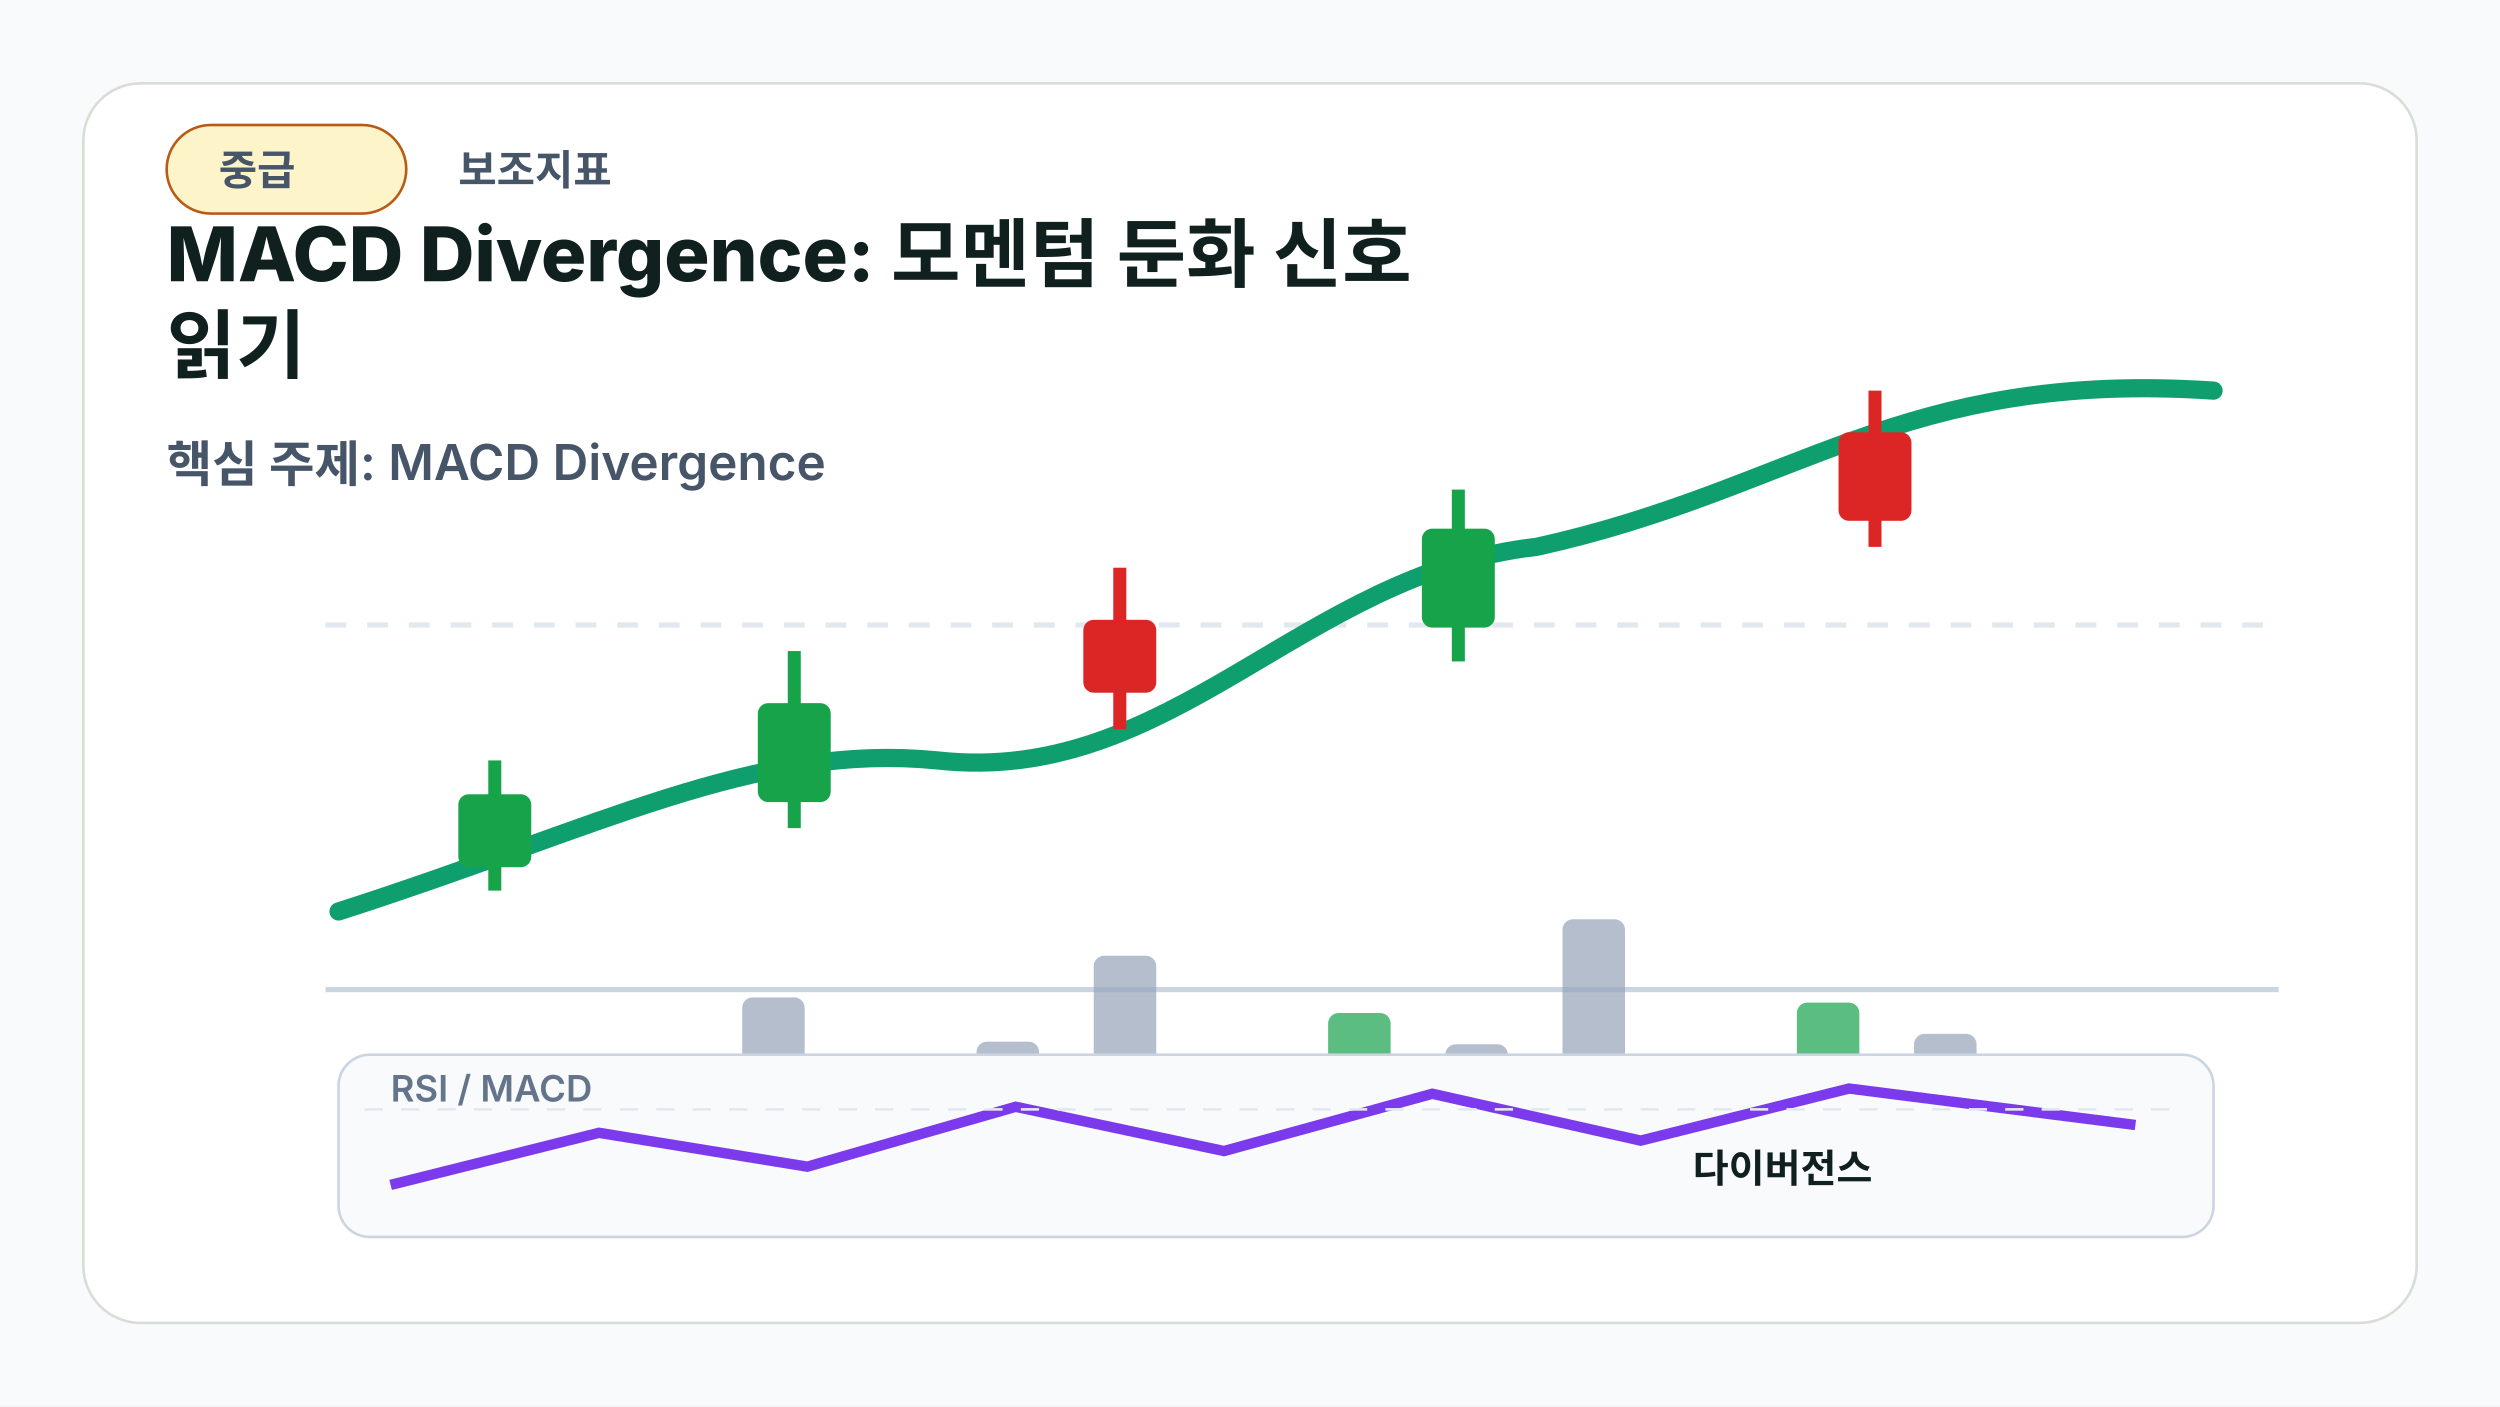
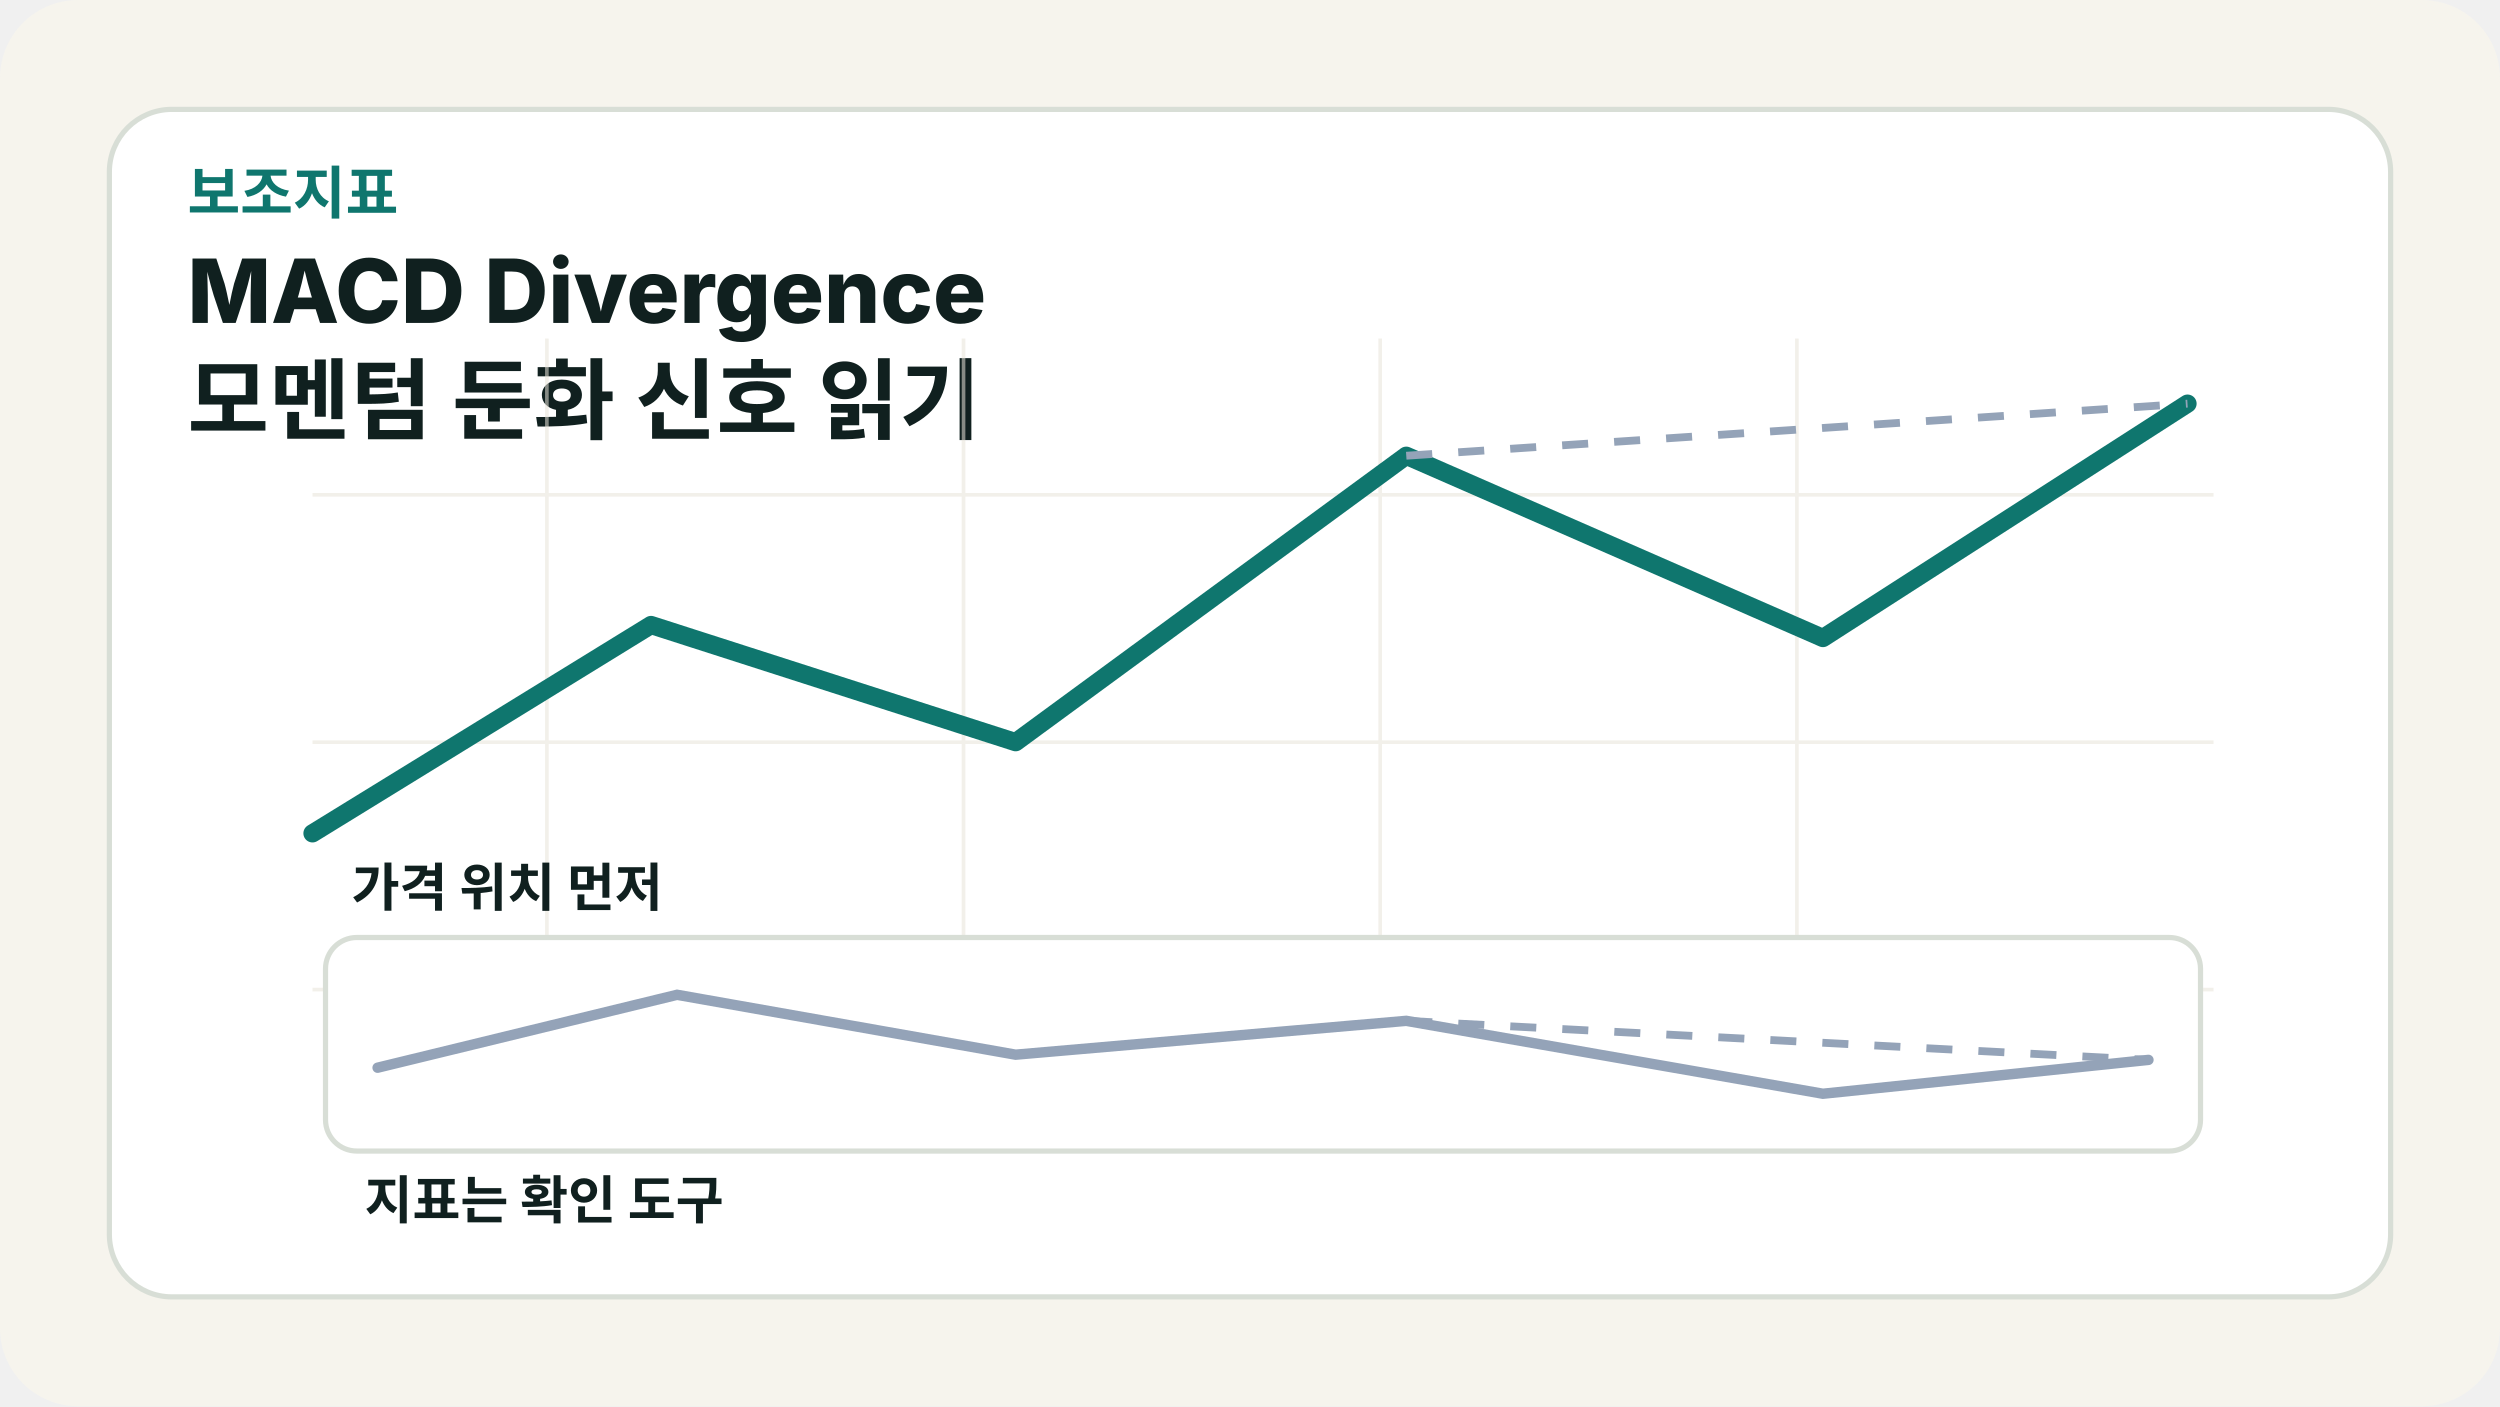
<svg xmlns="http://www.w3.org/2000/svg" width="960" height="540" viewBox="0 0 960 540" role="img" aria-labelledby="title desc">
-   <style>.title{font:800 29px system-ui,-apple-system,Segoe UI,sans-serif;fill:#10201f}.item{font:600 19px system-ui,-apple-system,Segoe UI,sans-serif;fill:#475569}.small{font:700 16px system-ui,-apple-system,Segoe UI,sans-serif;fill:#475569}.label{font:800 15px system-ui,-apple-system,Segoe UI,sans-serif;fill:#10201f}.muted{font:600 14px system-ui,-apple-system,Segoe UI,sans-serif;fill:#64748b}</style>
-   <rect width="960" height="540" fill="#f8fafc" />
-   <rect x="32" y="32" width="896" height="476" rx="22" fill="white" stroke="#d8ded6" />
-   <rect x="64" y="48" width="92" height="34" rx="17" fill="#fef3c7" stroke="#b45309" opacity="0.95" />
-   <text x="84" y="71" class="small">중급</text>
-   <text x="176" y="71" class="small">보조지표</text>
-   <text x="64" y="108" class="title">MACD Divergence: 모멘텀 둔화 신호</text>
-   <text x="64" y="143" class="title">읽기</text>
-   <text x="64" y="185" class="item">핵심 주제: MACD Divergence</text>
-   <g>
-     <line x1="125" y1="380" x2="875" y2="380" stroke="#cbd5e1" stroke-width="2" />
-     <line x1="125" y1="240" x2="875" y2="240" stroke="#e2e8f0" stroke-width="2" stroke-dasharray="8 8" />
-     <path d="M130 350 C230 318 290 285 360 292 C450 302 500 220 590 210 C690 188 730 142 850 150" fill="none" stroke="#0f9f6e" stroke-width="7" stroke-linecap="round" />
-     <line x1="190" y1="342" x2="190" y2="292" stroke="#16a34a" stroke-width="5" />
-     <rect x="176" y="305" width="28" height="28" rx="4" fill="#16a34a" />
-     <line x1="305" y1="318" x2="305" y2="250" stroke="#16a34a" stroke-width="5" />
-     <rect x="291" y="270" width="28" height="38" rx="4" fill="#16a34a" />
-     <line x1="430" y1="280" x2="430" y2="218" stroke="#dc2626" stroke-width="5" />
-     <rect x="416" y="238" width="28" height="28" rx="4" fill="#dc2626" />
-     <line x1="560" y1="254" x2="560" y2="188" stroke="#16a34a" stroke-width="5" />
-     <rect x="546" y="203" width="28" height="38" rx="4" fill="#16a34a" />
-     <line x1="720" y1="210" x2="720" y2="150" stroke="#dc2626" stroke-width="5" />
-     <rect x="706" y="166" width="28" height="34" rx="4" fill="#dc2626" />
-     <rect x="150" y="421" width="24" height="34" rx="4" fill="#16a34a" opacity=".7" />
-     <rect x="195" y="411" width="24" height="44" rx="4" fill="#94a3b8" opacity=".7" />
-     <rect x="240" y="417" width="24" height="38" rx="4" fill="#94a3b8" opacity=".7" />
-     <rect x="285" y="383" width="24" height="72" rx="4" fill="#94a3b8" opacity=".7" />
-     <rect x="330" y="410" width="24" height="45" rx="4" fill="#16a34a" opacity=".7" />
-     <rect x="375" y="400" width="24" height="55" rx="4" fill="#94a3b8" opacity=".7" />
-     <rect x="420" y="367" width="24" height="88" rx="4" fill="#94a3b8" opacity=".7" />
-     <rect x="465" y="413" width="24" height="42" rx="4" fill="#94a3b8" opacity=".7" />
-     <rect x="510" y="389" width="24" height="66" rx="4" fill="#16a34a" opacity=".7" />
-     <rect x="555" y="401" width="24" height="54" rx="4" fill="#94a3b8" opacity=".7" />
-     <rect x="600" y="353" width="24" height="102" rx="4" fill="#94a3b8" opacity=".7" />
-     <rect x="645" y="409" width="24" height="46" rx="4" fill="#94a3b8" opacity=".7" />
-     <rect x="690" y="385" width="24" height="70" rx="4" fill="#16a34a" opacity=".7" />
-     <rect x="735" y="397" width="24" height="58" rx="4" fill="#94a3b8" opacity=".7" />
-     <rect x="130" y="405" width="720" height="70" rx="12" fill="#f8fafc" stroke="#cbd5e1" />
-     <polyline points="150,455 230,435 310,448 390,425 470,442 550,420 630,438 710,418 820,432" fill="none" stroke="#7c3aed" stroke-width="4" />
-     <line x1="140" y1="426" x2="840" y2="426" stroke="#e2e8f0" stroke-dasharray="7 7" />
-     <text x="150" y="423" class="muted">RSI / MACD</text>
-     <text x="650" y="454" class="label">다이버전스</text>
+   <style>
+ .bg{fill:#f6f4ed}.panel{fill:#fff;stroke:#d8ded6;stroke-width:2}.title{font:800 34px system-ui,-apple-system,BlinkMacSystemFont,"Segoe UI",sans-serif;fill:#10201f}.sub{font:800 22px system-ui,-apple-system,BlinkMacSystemFont,"Segoe UI",sans-serif;fill:#0f766e}.label{font:800 20px system-ui,-apple-system,BlinkMacSystemFont,"Segoe UI",sans-serif;fill:#10201f}.note{font:700 17px system-ui,-apple-system,BlinkMacSystemFont,"Segoe UI",sans-serif;fill:#647067}.line{fill:none;stroke:#0f766e;stroke-width:7;stroke-linecap:round;stroke-linejoin:round}.down{fill:none;stroke:#b45309;stroke-width:7;stroke-linecap:round;stroke-linejoin:round}.thin{fill:none;stroke:#94a3b8;stroke-width:4;stroke-linecap:round}.dash{stroke:#94a3b8;stroke-width:3;stroke-dasharray:10 10}.zone{fill:#e8f4ef;stroke:#0f766e;stroke-width:2;opacity:.9}.risk{fill:#fff3df;stroke:#b45309;stroke-width:2}.bar{fill:#0f766e;opacity:.92}.warn{fill:#b45309;opacity:.92}
+ </style>
+   <rect class="bg" width="960" height="540" rx="30" />
+   <rect class="panel" x="42" y="42" width="876" height="456" rx="24" />
+   <text x="72" y="82" class="sub">보조지표</text>
+   <text x="72" y="124" class="title">MACD Divergence</text>
+   <text x="72" y="166" class="title">모멘텀 둔화 신호 읽기</text>
+   <g opacity=".55">
+     <path d="M120 190H850M120 285H850M120 380H850M210 130V430M370 130V430M530 130V430M690 130V430" stroke="#e7e3d8" stroke-width="1.4" />
  </g>
+   <path class="line" d="M120 320L250 240L390 285L540 175L700 245L840 155" />
+   <rect class="panel" x="125" y="360" width="720" height="82" rx="12" />
+   <path class="thin" d="M145 410L260 382L390 405L540 392L700 420L825 407" />
+   <path class="dash" d="M540 175L840 155M540 392L825 407" />
+   <text class="label" x="135" y="348">가격 위치 먼저</text>
+   <text class="label" x="140" y="468">지표는 확인 도구</text>
</svg>
